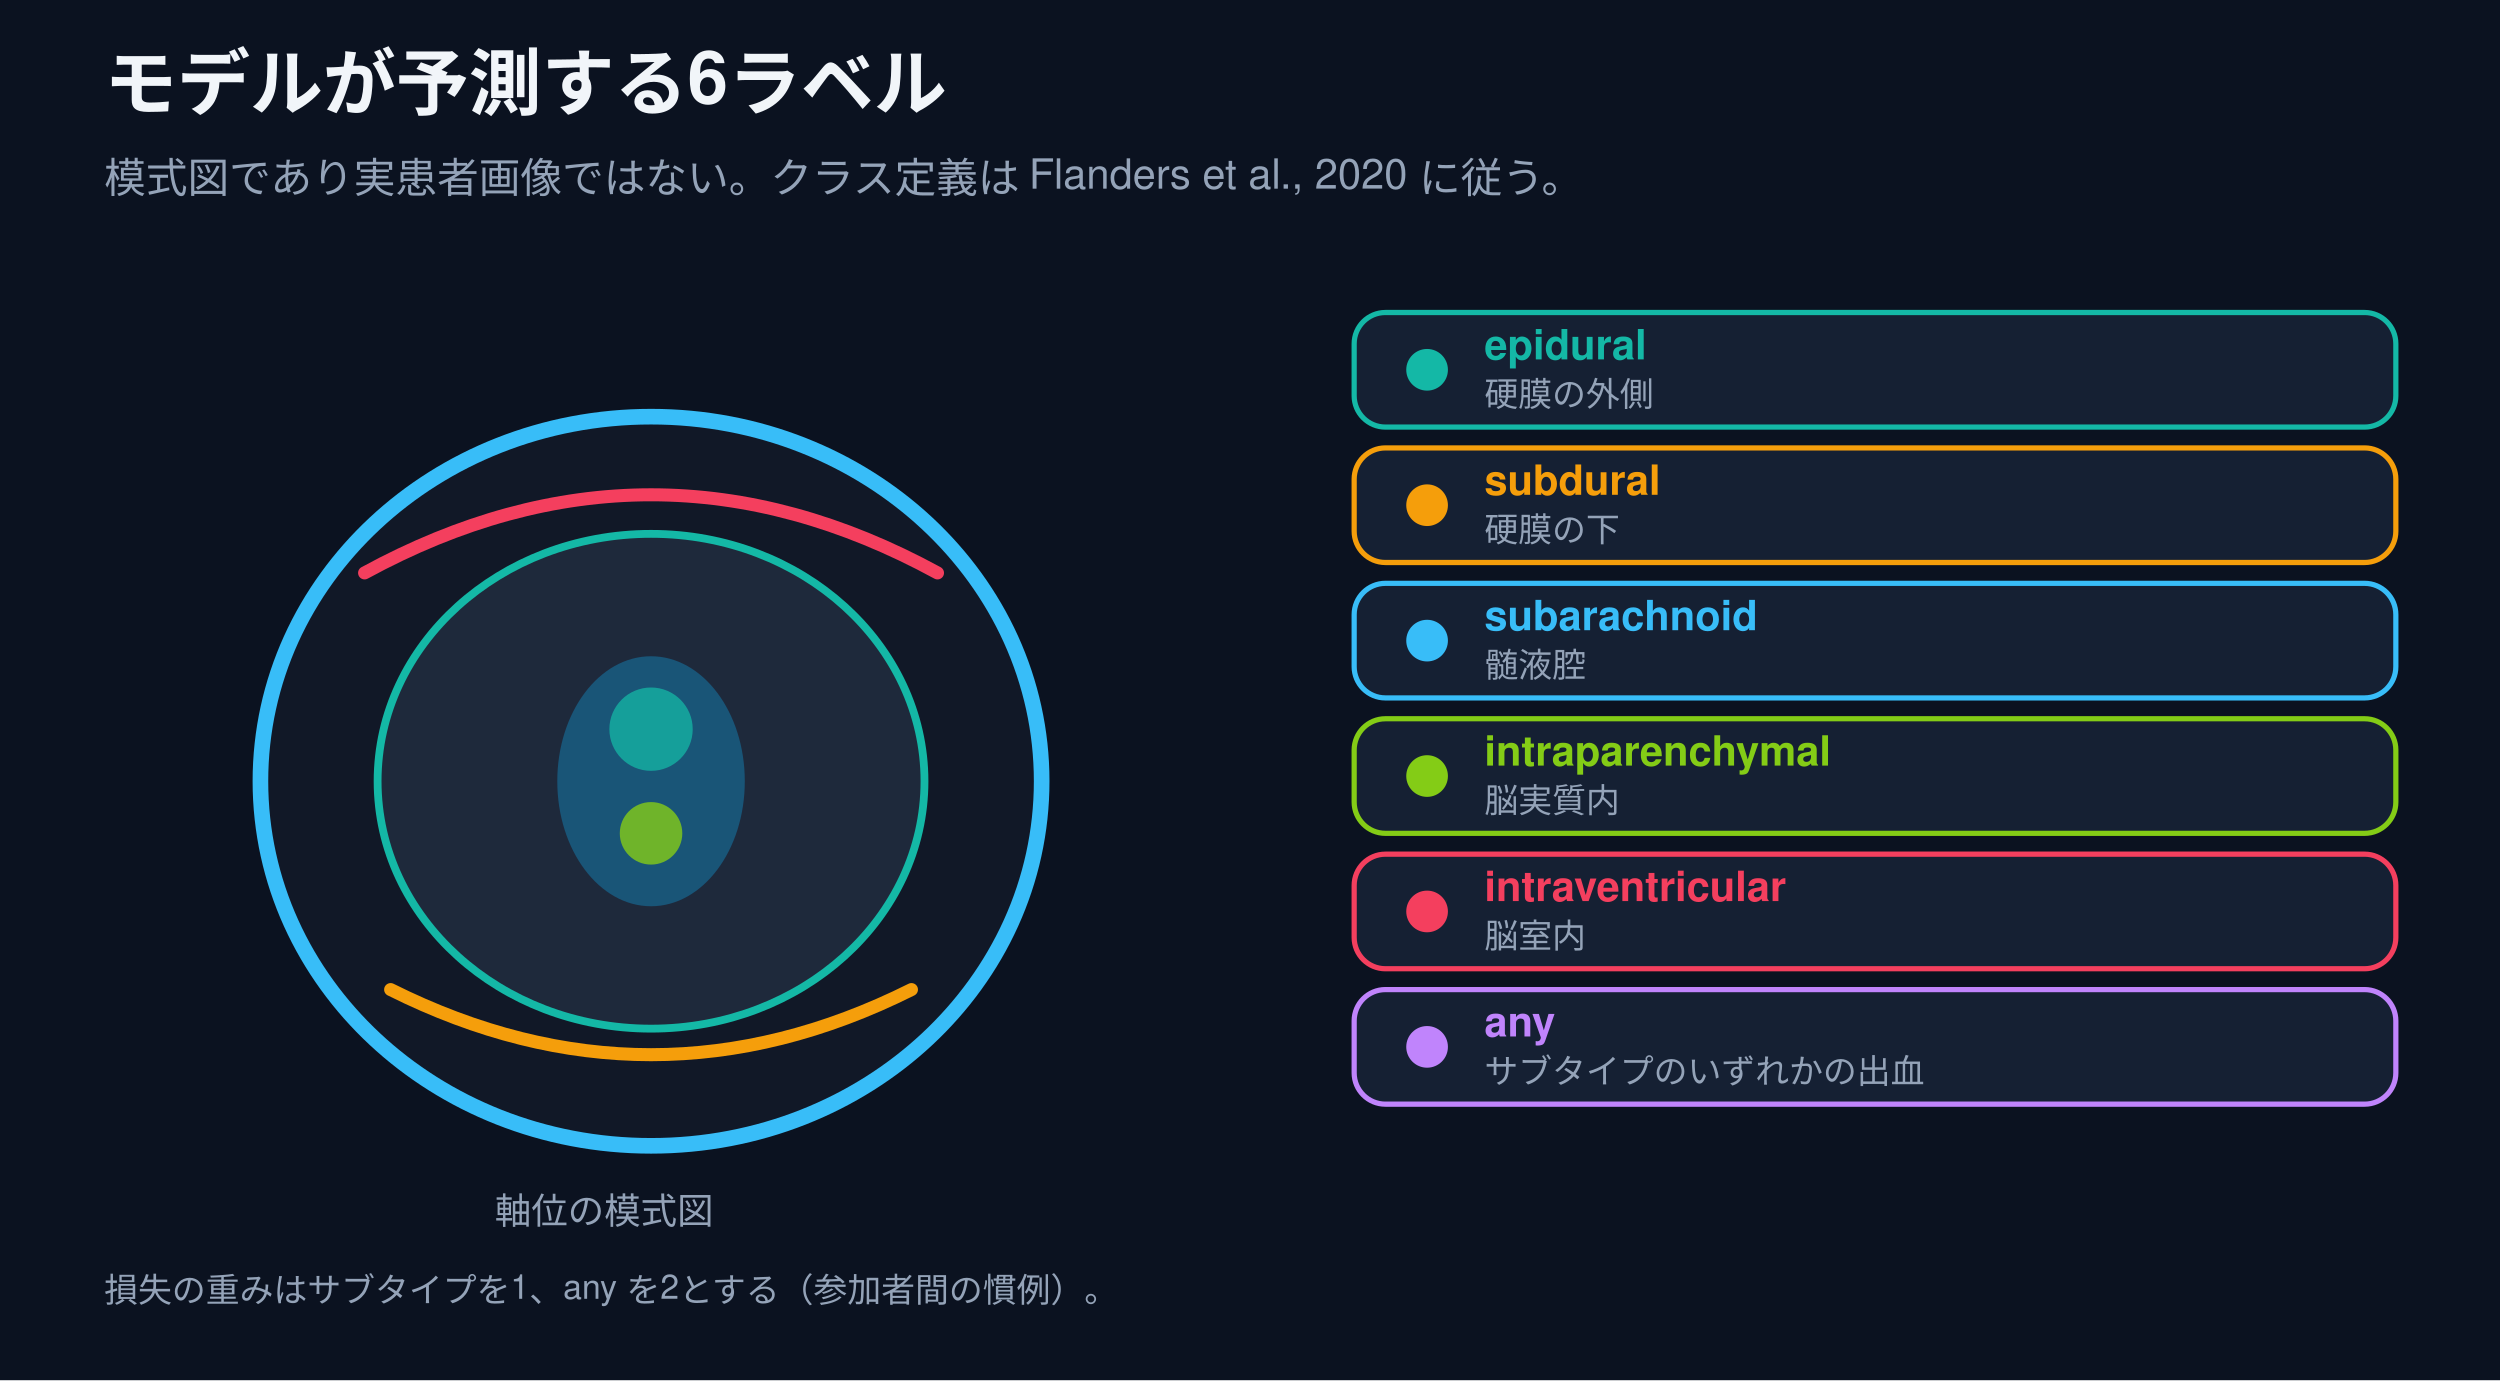
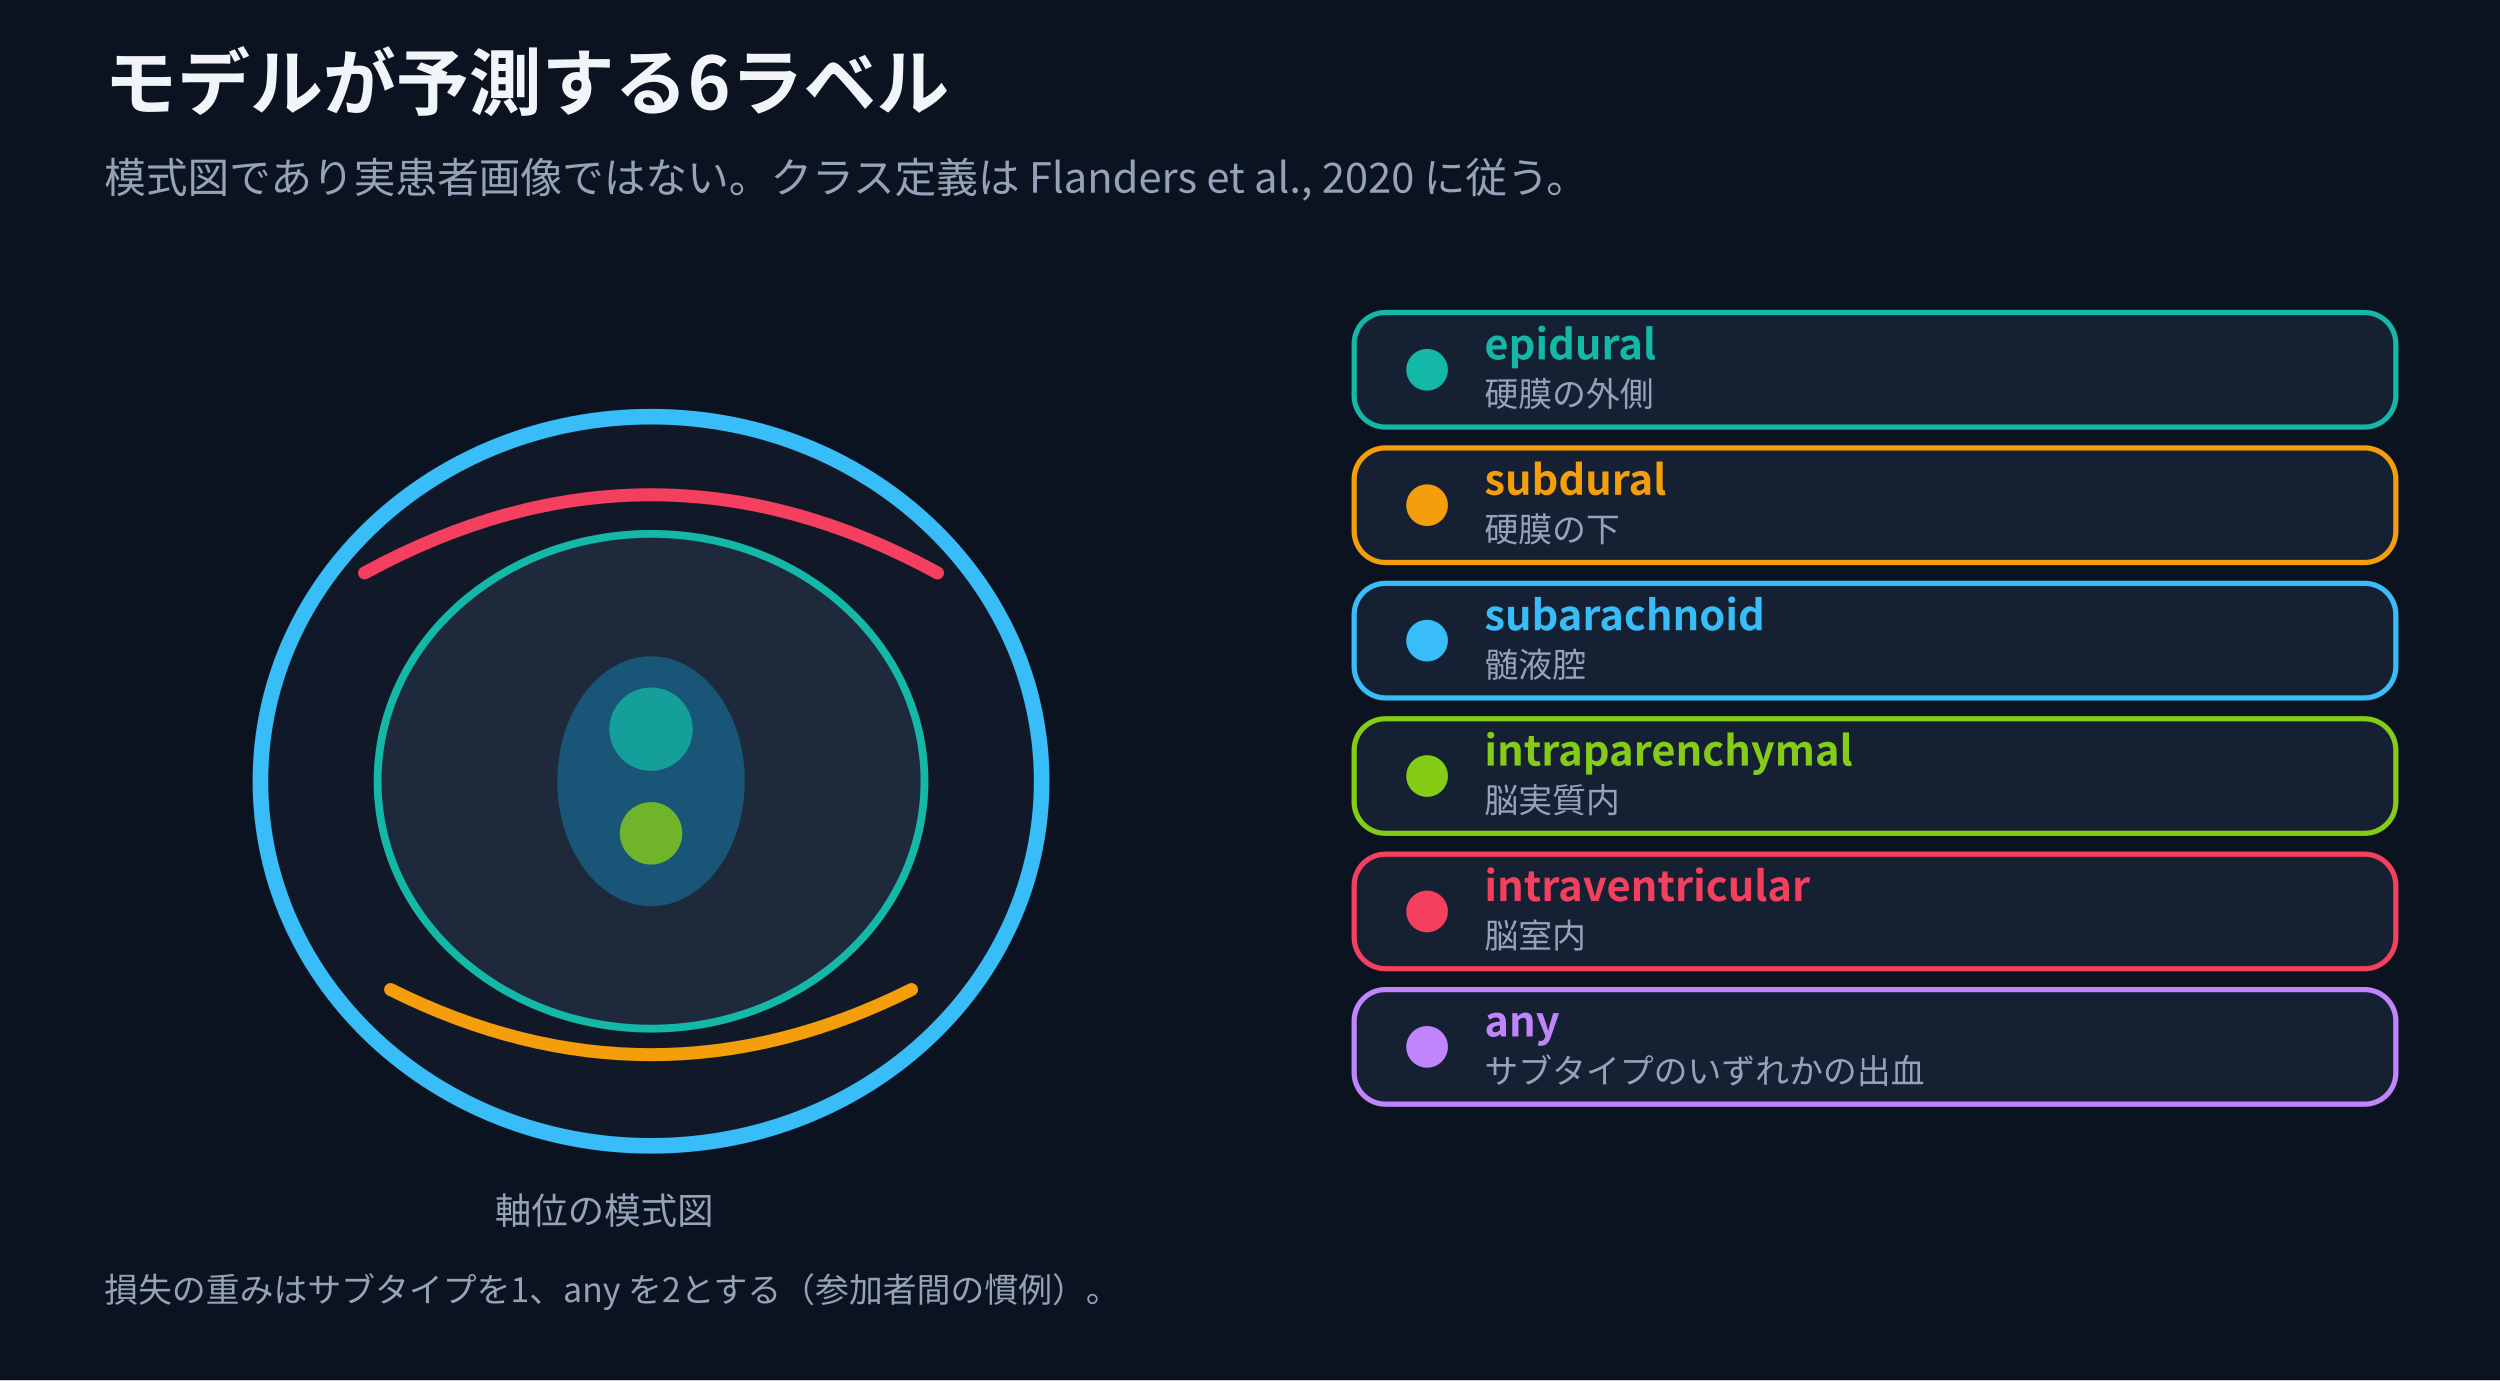
<svg xmlns="http://www.w3.org/2000/svg" viewBox="0 0 960 530" width="100%" preserveAspectRatio="xMidYMid meet" role="img" aria-labelledby="title desc">
  <rect width="960" height="530" fill="#0B1220" />
-   <g font-family="Helvetica, Arial, sans-serif">
+   <g font-family="'Hiragino Sans', 'Hiragino Kaku Gothic ProN', 'Noto Sans CJK JP', 'Yu Gothic', 'Helvetica Neue', Helvetica, Arial, sans-serif">
    <text x="40" y="42" fill="#F1F5F9" font-size="28" font-weight="700">モデルが予測する6ラベル</text>
    <text x="40" y="74" fill="#94A3B8" font-size="16">模式図であり実患者画像ではない。クラス定義は Flanders et al., 2020 に従う。</text>
    <ellipse cx="250" cy="300" rx="150" ry="140" fill="#111827" stroke="#38BDF8" stroke-width="6" />
    <ellipse cx="250" cy="300" rx="105" ry="95" fill="#1E293B" stroke="#14B8A6" stroke-width="3" />
    <ellipse cx="250" cy="300" rx="36" ry="48" fill="#0EA5E9" opacity="0.35" />
    <path d="M140 220 Q250 160 360 220" fill="none" stroke="#F43F5E" stroke-width="5" stroke-linecap="round" />
    <path d="M150 380 Q250 430 350 380" fill="none" stroke="#F59E0B" stroke-width="5" stroke-linecap="round" />
    <circle cx="250" cy="280" r="16" fill="#14B8A6" opacity="0.75" />
    <circle cx="250" cy="320" r="12" fill="#84CC16" opacity="0.8" />
    <text x="190" y="470" fill="#94A3B8" font-size="14">軸位の模式図</text>
    <rect x="520" y="120" rx="12" ry="12" width="400" height="44" fill="#152033" stroke="#14B8A6" stroke-width="2" />
    <circle cx="548" cy="142" r="8" fill="#14B8A6" />
    <text x="570" y="138" fill="#14B8A6" font-size="16" font-weight="700">epidural</text>
    <text x="570" y="156" fill="#94A3B8" font-size="13">硬膜の外側</text>
    <rect x="520" y="172" rx="12" ry="12" width="400" height="44" fill="#152033" stroke="#F59E0B" stroke-width="2" />
    <circle cx="548" cy="194" r="8" fill="#F59E0B" />
    <text x="570" y="190" fill="#F59E0B" font-size="16" font-weight="700">subdural</text>
    <text x="570" y="208" fill="#94A3B8" font-size="13">硬膜の下</text>
    <rect x="520" y="224" rx="12" ry="12" width="400" height="44" fill="#152033" stroke="#38BDF8" stroke-width="2" />
    <circle cx="548" cy="246" r="8" fill="#38BDF8" />
    <text x="570" y="242" fill="#38BDF8" font-size="16" font-weight="700">subarachnoid</text>
    <text x="570" y="260" fill="#94A3B8" font-size="13">髄液腔</text>
    <rect x="520" y="276" rx="12" ry="12" width="400" height="44" fill="#152033" stroke="#84CC16" stroke-width="2" />
    <circle cx="548" cy="298" r="8" fill="#84CC16" />
    <text x="570" y="294" fill="#84CC16" font-size="16" font-weight="700">intraparenchymal</text>
    <text x="570" y="312" fill="#94A3B8" font-size="13">脳実質内</text>
    <rect x="520" y="328" rx="12" ry="12" width="400" height="44" fill="#152033" stroke="#F43F5E" stroke-width="2" />
    <circle cx="548" cy="350" r="8" fill="#F43F5E" />
    <text x="570" y="346" fill="#F43F5E" font-size="16" font-weight="700">intraventricular</text>
    <text x="570" y="364" fill="#94A3B8" font-size="13">脳室内</text>
    <rect x="520" y="380" rx="12" ry="12" width="400" height="44" fill="#152033" stroke="#C084FC" stroke-width="2" />
    <circle cx="548" cy="402" r="8" fill="#C084FC" />
    <text x="570" y="398" fill="#C084FC" font-size="16" font-weight="700">any</text>
    <text x="570" y="416" fill="#94A3B8" font-size="13">サブタイプのいずれかの出血</text>
    <text x="40" y="500" fill="#94A3B8" font-size="13">損失の重みはサブタイプを1、any を2とする（参加者間の慣例）。</text>
  </g>
</svg>
